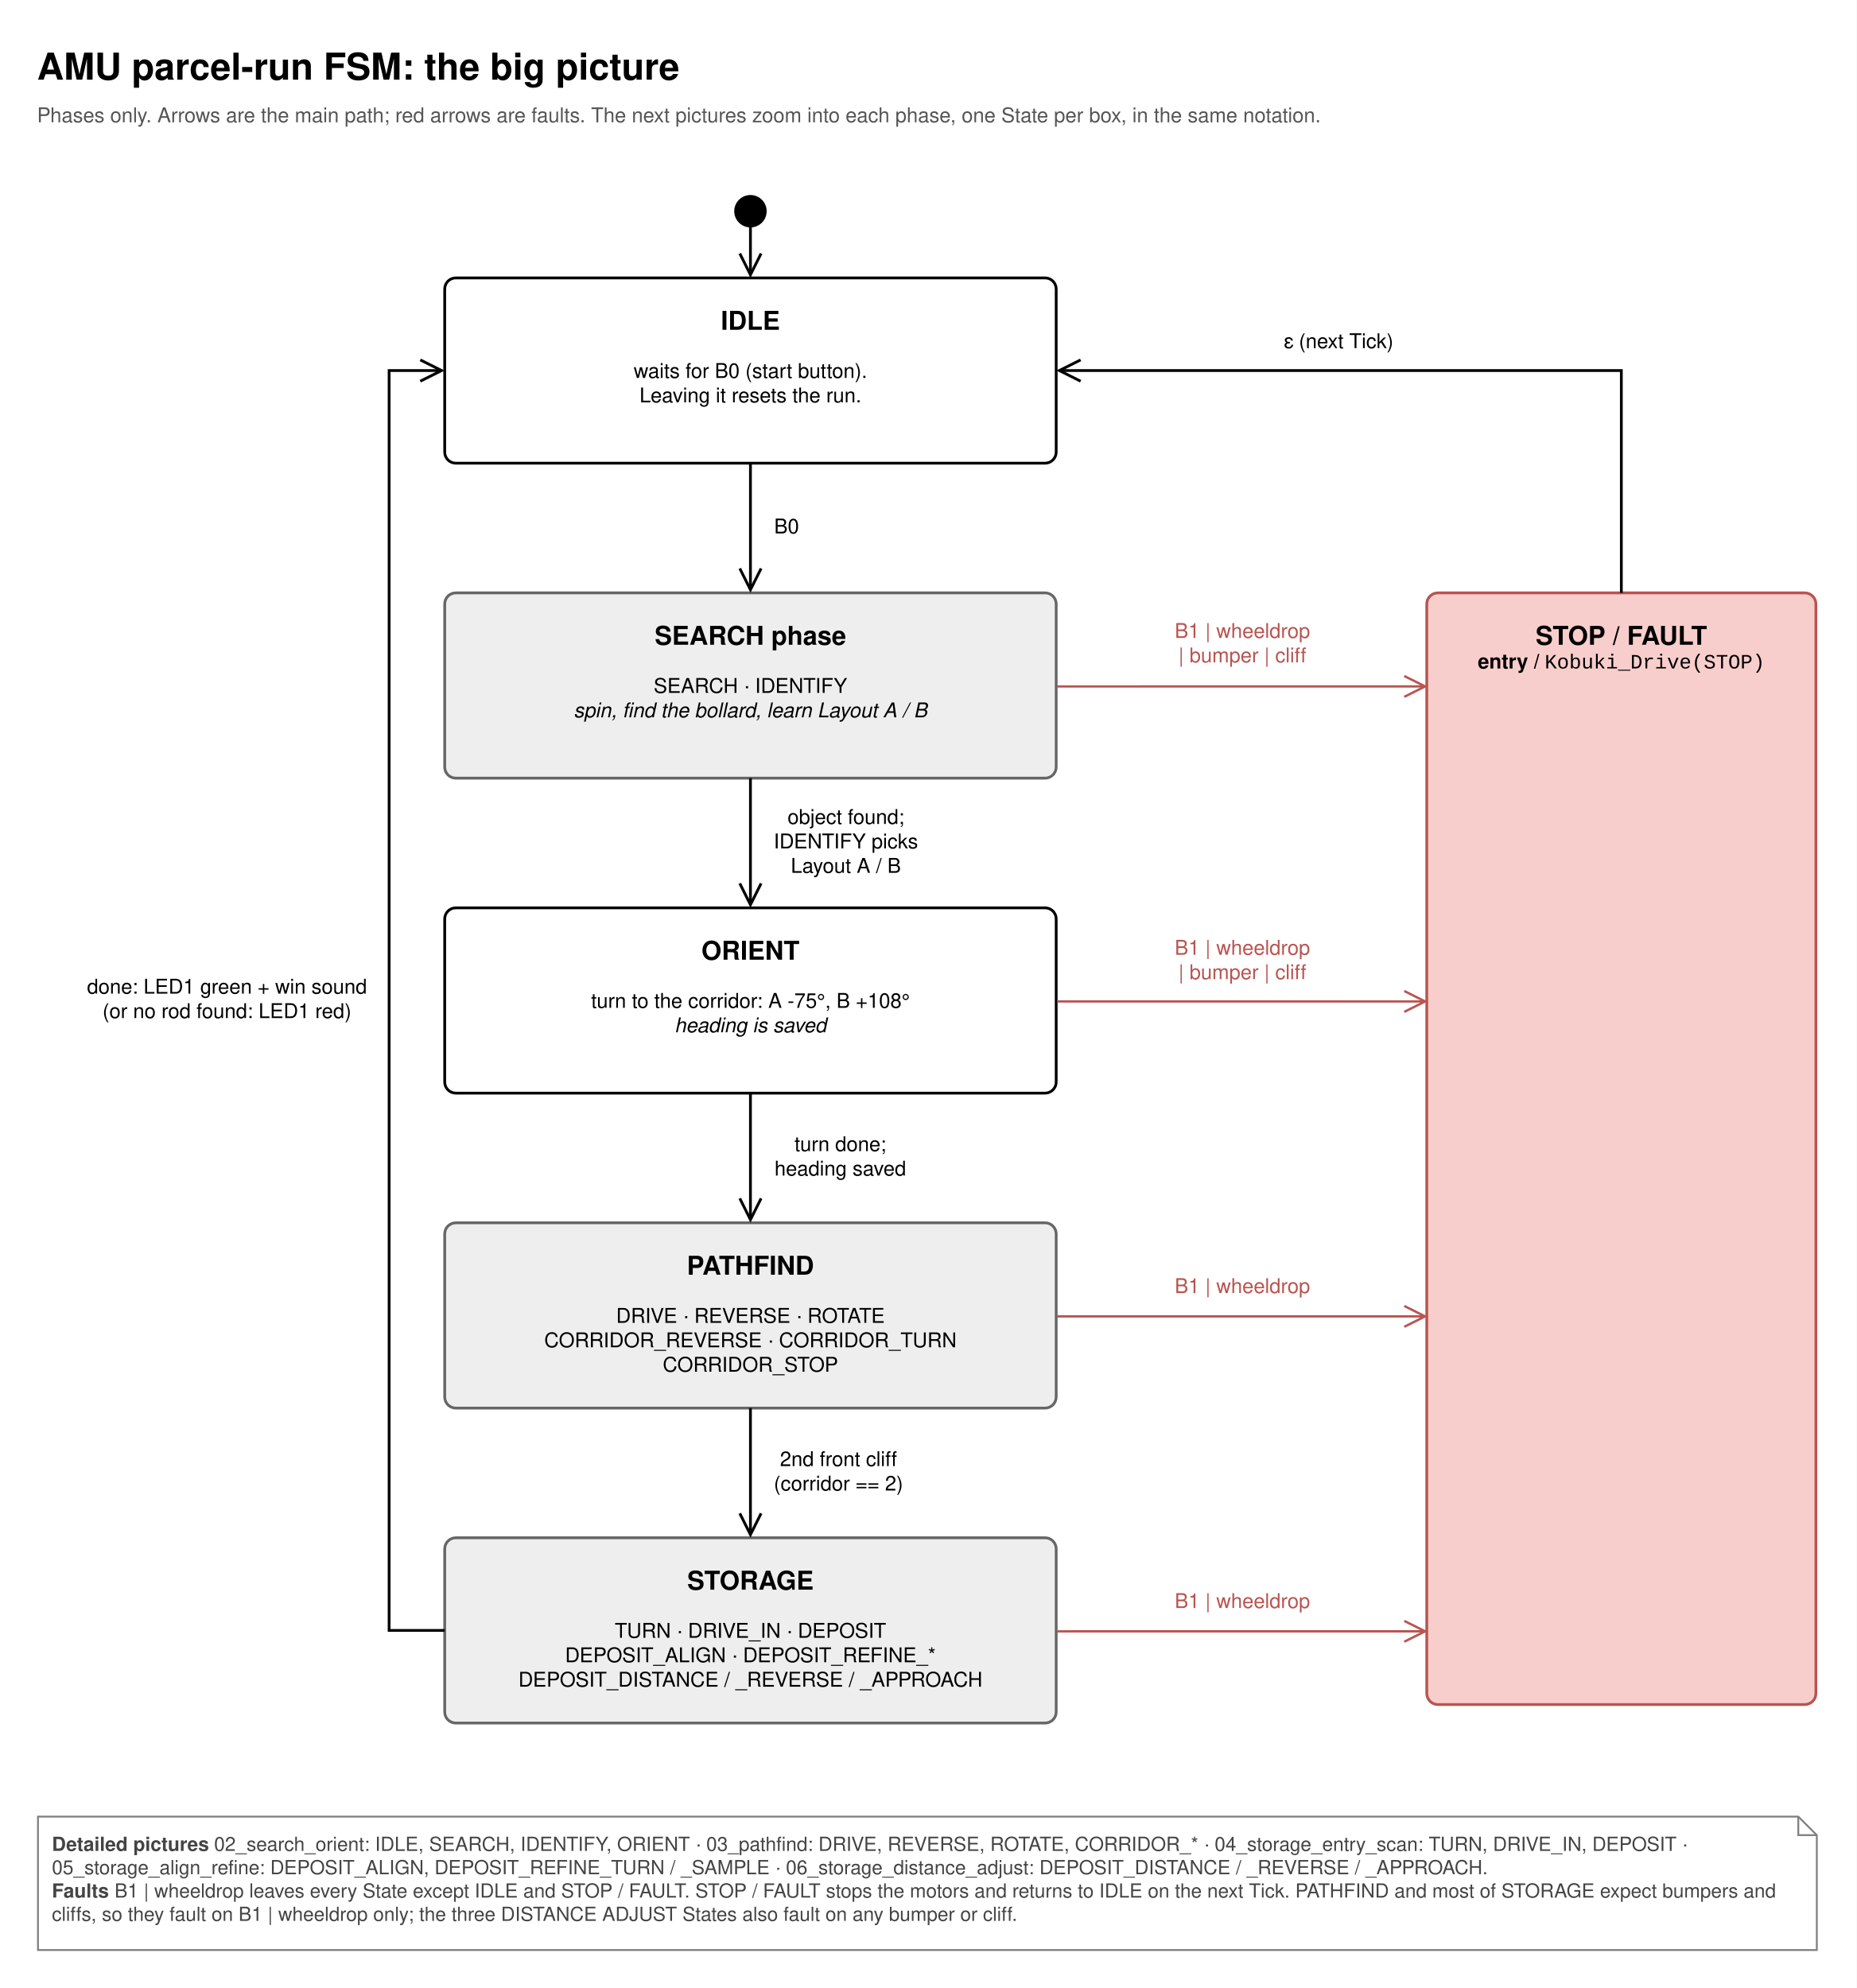
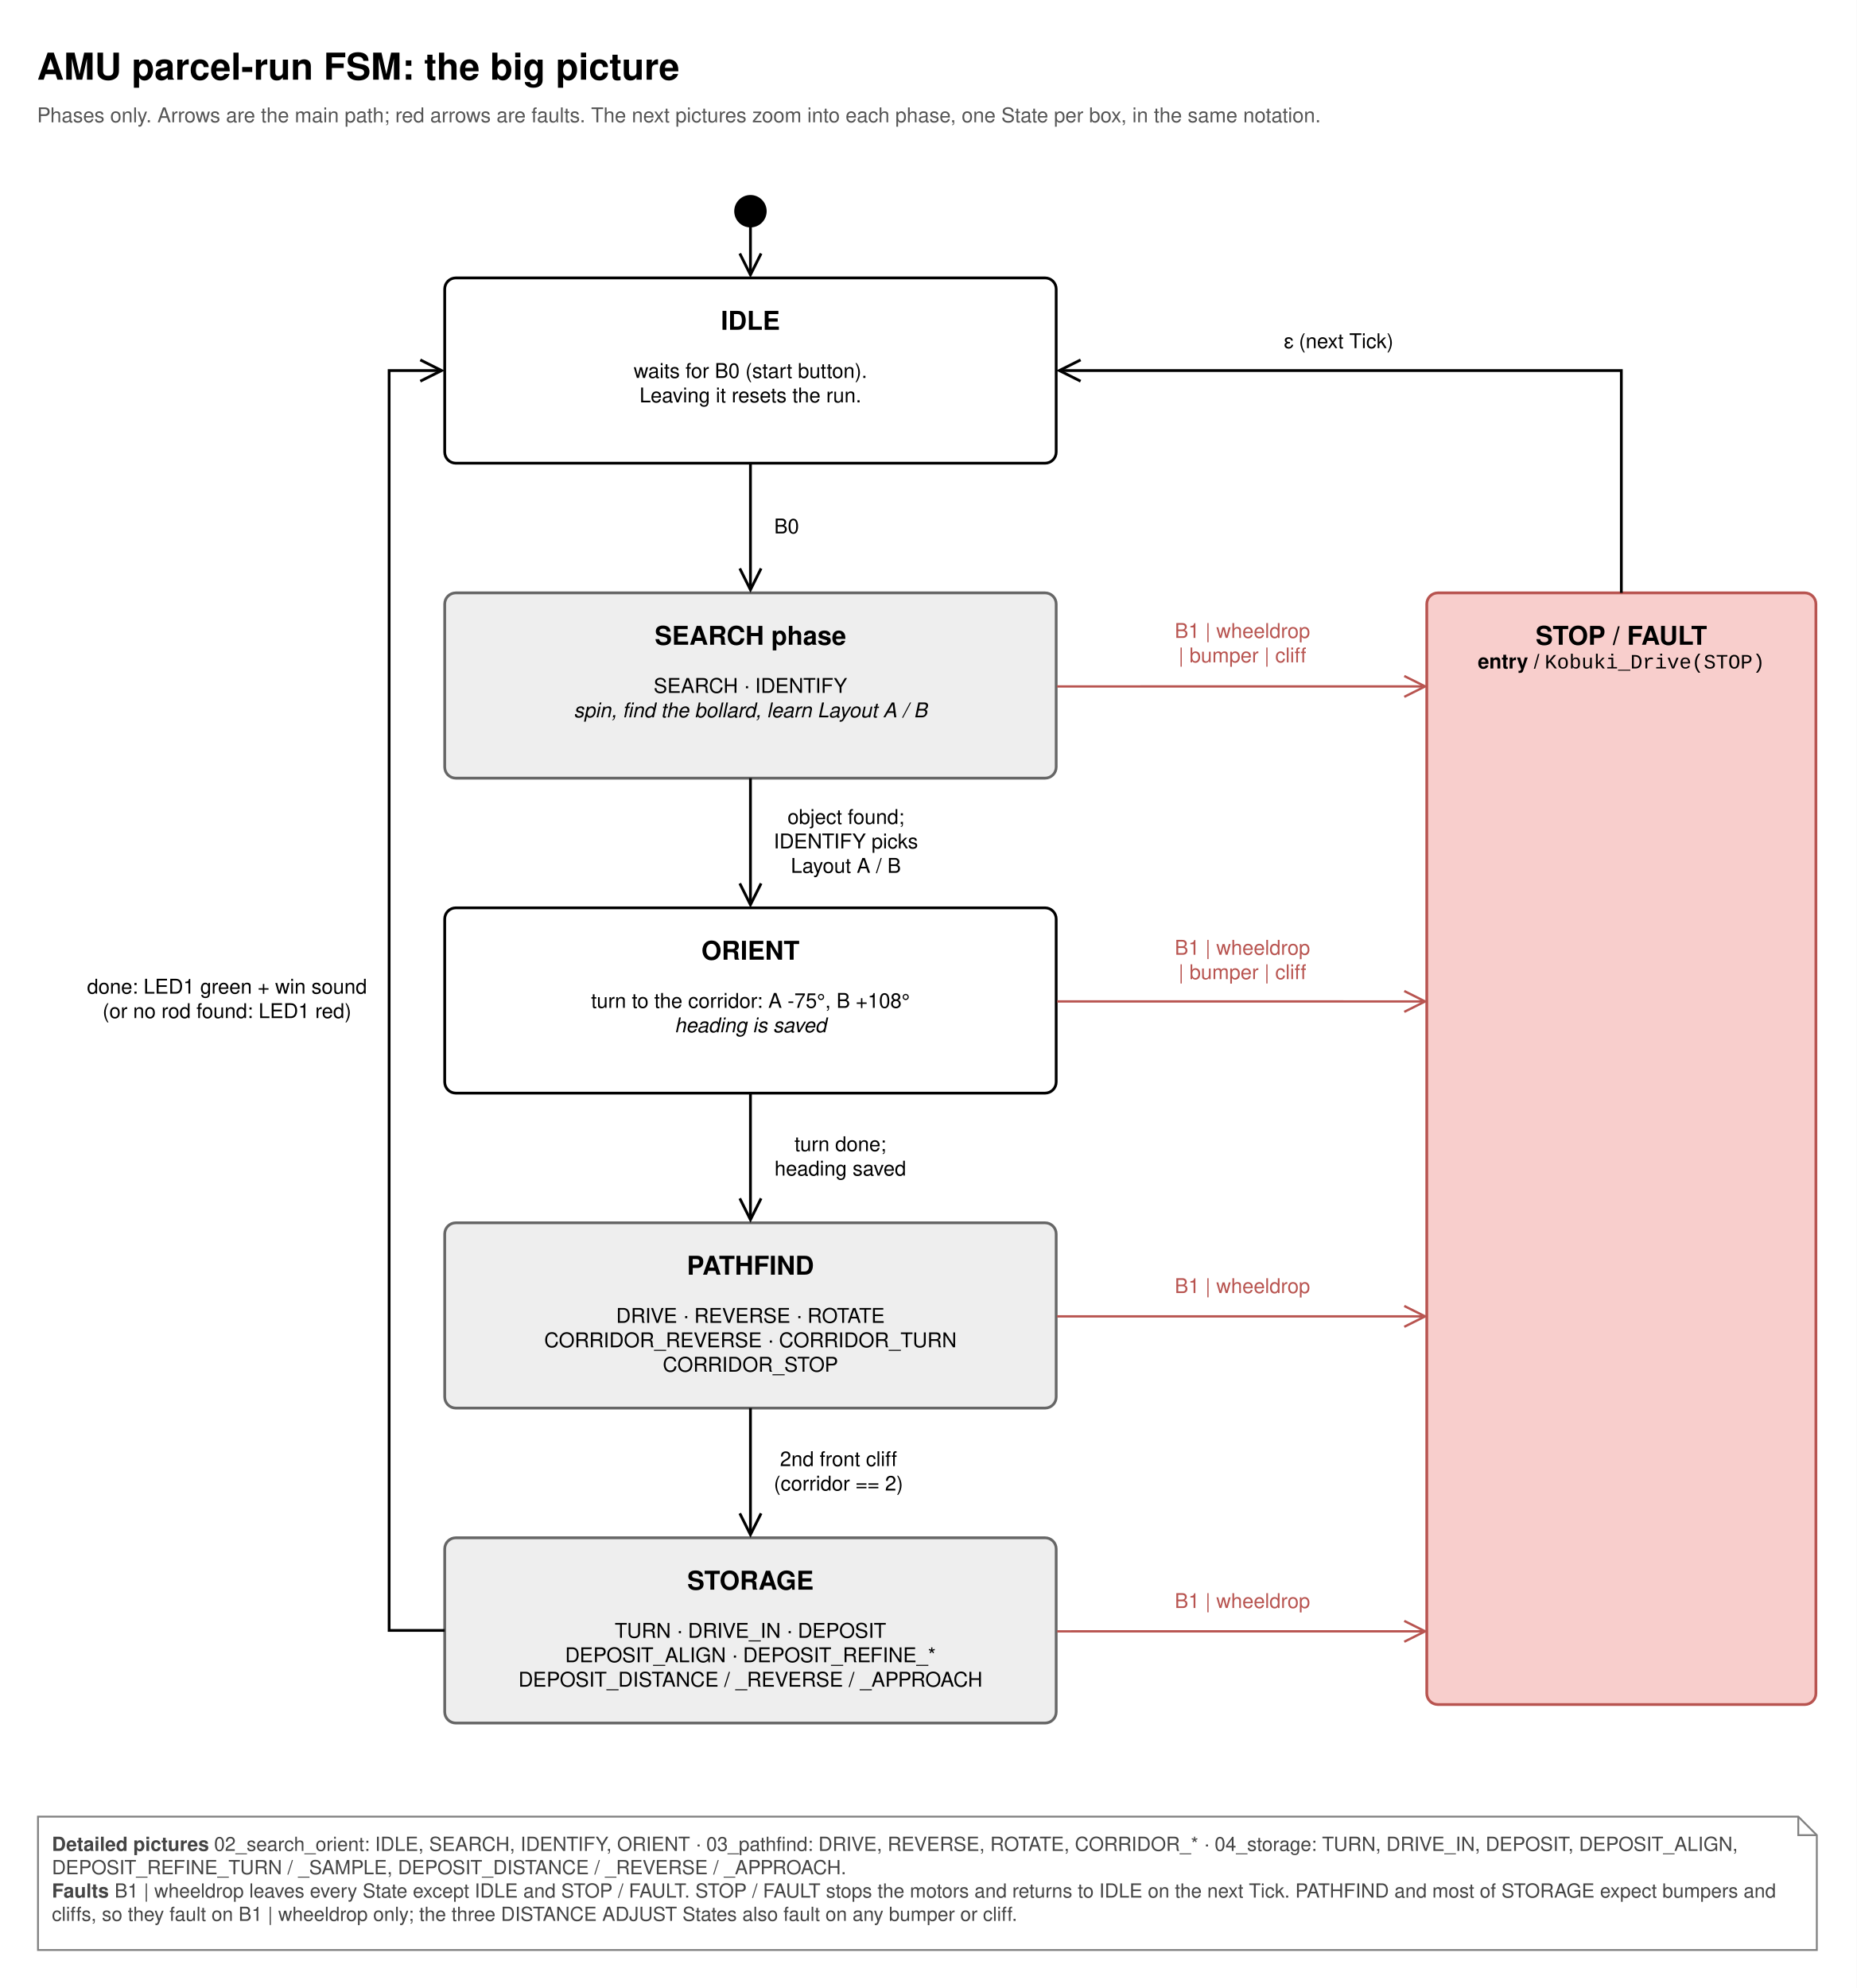
<svg xmlns="http://www.w3.org/2000/svg" style="background: #ffffff" version="1.1" width="1002px" height="1073px" viewBox="0 0 1002 1073">
  <defs />
  <rect fill="#ffffff" width="100%" height="100%" x="0" y="0" />
  <g>
    <g>
      <g>
        <g>
          <g>
            <rect x="240" y="150" width="330" height="100" rx="6" ry="6" fill="#ffffff" stroke="#000000" stroke-width="1.5" pointer-events="all" />
          </g>
          <g>
            <g>
              <g>
                <text x="404.99" y="178.00" text-anchor="middle" xml:space="preserve" font-family="Helvetica" font-size="14" fill="rgb(0, 0, 0)" font-weight="bold">IDLE</text>
                <text x="405.00" y="203.98" text-anchor="middle" xml:space="preserve" font-family="Helvetica" font-size="11" fill="rgb(0, 0, 0)">waits for B0 (start button).</text>
                <text x="405.00" y="217.17" text-anchor="middle" xml:space="preserve" font-family="Helvetica" font-size="11" fill="rgb(0, 0, 0)">Leaving it resets the run.</text>
              </g>
            </g>
          </g>
        </g>
        <g>
          <g>
            <rect x="240" y="320" width="330" height="100" rx="6" ry="6" fill="#eeeeee" stroke="#666666" stroke-width="1.5" pointer-events="all" />
          </g>
          <g>
            <g>
              <g>
                <text x="404.98" y="348.00" text-anchor="middle" xml:space="preserve" font-family="Helvetica" font-size="14" fill="rgb(0, 0, 0)" font-weight="bold">SEARCH phase</text>
                <text x="404.99" y="373.98" text-anchor="middle" xml:space="preserve" font-family="Helvetica" font-size="11" fill="rgb(0, 0, 0)">SEARCH · IDENTIFY</text>
                <text x="404.99" y="387.17" text-anchor="middle" xml:space="preserve" font-family="Helvetica" font-size="11" fill="rgb(0, 0, 0)" font-style="italic">spin, find the bollard, learn Layout A / B</text>
              </g>
            </g>
          </g>
        </g>
        <g>
          <g>
            <rect x="240" y="490" width="330" height="100" rx="6" ry="6" fill="#ffffff" stroke="#000000" stroke-width="1.5" pointer-events="all" />
          </g>
          <g>
            <g>
              <g>
                <text x="404.99" y="518.00" text-anchor="middle" xml:space="preserve" font-family="Helvetica" font-size="14" fill="rgb(0, 0, 0)" font-weight="bold">ORIENT</text>
                <text x="405.00" y="543.98" text-anchor="middle" xml:space="preserve" font-family="Helvetica" font-size="11" fill="rgb(0, 0, 0)">turn to the corridor: A -75°, B +108°</text>
                <text x="405.00" y="557.17" text-anchor="middle" xml:space="preserve" font-family="Helvetica" font-size="11" fill="rgb(0, 0, 0)" font-style="italic">heading is saved</text>
              </g>
            </g>
          </g>
        </g>
        <g>
          <g>
            <rect x="240" y="660" width="330" height="100" rx="6" ry="6" fill="#eeeeee" stroke="#666666" stroke-width="1.5" pointer-events="all" />
          </g>
          <g>
            <g>
              <g>
                <text x="404.99" y="688.00" text-anchor="middle" xml:space="preserve" font-family="Helvetica" font-size="14" fill="rgb(0, 0, 0)" font-weight="bold">PATHFIND</text>
                <text x="404.99" y="713.98" text-anchor="middle" xml:space="preserve" font-family="Helvetica" font-size="11" fill="rgb(0, 0, 0)">DRIVE · REVERSE · ROTATE</text>
                <text x="404.99" y="727.17" text-anchor="middle" xml:space="preserve" font-family="Helvetica" font-size="11" fill="rgb(0, 0, 0)">CORRIDOR_REVERSE · CORRIDOR_TURN</text>
                <text x="404.99" y="740.36" text-anchor="middle" xml:space="preserve" font-family="Helvetica" font-size="11" fill="rgb(0, 0, 0)">CORRIDOR_STOP</text>
              </g>
            </g>
          </g>
        </g>
        <g>
          <g>
            <rect x="240" y="830" width="330" height="100" rx="6" ry="6" fill="#eeeeee" stroke="#666666" stroke-width="1.5" pointer-events="all" />
          </g>
          <g>
            <g>
              <g>
                <text x="404.99" y="858.00" text-anchor="middle" xml:space="preserve" font-family="Helvetica" font-size="14" fill="rgb(0, 0, 0)" font-weight="bold">STORAGE</text>
                <text x="405.00" y="883.98" text-anchor="middle" xml:space="preserve" font-family="Helvetica" font-size="11" fill="rgb(0, 0, 0)">TURN · DRIVE_IN · DEPOSIT</text>
                <text x="405.00" y="897.17" text-anchor="middle" xml:space="preserve" font-family="Helvetica" font-size="11" fill="rgb(0, 0, 0)">DEPOSIT_ALIGN · DEPOSIT_REFINE_*</text>
                <text x="405.00" y="910.36" text-anchor="middle" xml:space="preserve" font-family="Helvetica" font-size="11" fill="rgb(0, 0, 0)">DEPOSIT_DISTANCE / _REVERSE / _APPROACH</text>
              </g>
            </g>
          </g>
        </g>
        <g>
          <g>
            <ellipse cx="405" cy="114" rx="8" ry="8" fill="#000000" stroke="#000000" stroke-width="1.5" pointer-events="all" />
          </g>
        </g>
        <g>
          <g>
            <rect x="770" y="320" width="210" height="600" rx="6" ry="6" fill="#f8cecc" stroke="#b85450" stroke-width="1.5" pointer-events="all" />
          </g>
          <g>
            <g>
              <g>
                <text x="874.99" y="348.00" text-anchor="middle" xml:space="preserve" font-family="Helvetica" font-size="14" fill="rgb(0, 0, 0)" font-weight="bold">STOP / FAULT</text>
                <text x="797.55" y="360.80" text-anchor="start" xml:space="preserve" font-family="Helvetica" font-size="11" fill="rgb(0, 0, 0)" font-weight="bold">entry /</text>
                <text x="833.63" y="360.80" text-anchor="start" xml:space="preserve" font-family="Courier New" font-size="11" fill="rgb(0, 0, 0)">Kobuki_Drive(STOP)</text>
              </g>
            </g>
          </g>
        </g>
        <g>
          <g>
            <path d="M 405 122 L 405 146.65" fill="none" stroke="#000000" stroke-width="1.5" stroke-miterlimit="10" pointer-events="stroke" />
            <path d="M 399.25 136.82 L 405 148.32 L 410.75 136.82" fill="none" stroke="#000000" stroke-width="1.5" stroke-miterlimit="10" pointer-events="all" />
          </g>
        </g>
        <g>
          <g>
            <path d="M 405 250 L 405 316.65" fill="none" stroke="#000000" stroke-width="1.5" stroke-miterlimit="10" pointer-events="stroke" />
            <path d="M 399.25 306.82 L 405 318.32 L 410.75 306.82" fill="none" stroke="#000000" stroke-width="1.5" stroke-miterlimit="10" pointer-events="all" />
          </g>
          <g>
            <g>
              <g>
                <text x="424.50" y="287.91" text-anchor="middle" xml:space="preserve" font-family="Helvetica" font-size="11" fill="rgb(0, 0, 0)">B0</text>
              </g>
            </g>
          </g>
        </g>
        <g>
          <g>
            <path d="M 405 420 L 405 486.65" fill="none" stroke="#000000" stroke-width="1.5" stroke-miterlimit="10" pointer-events="stroke" />
            <path d="M 399.25 476.82 L 405 488.32 L 410.75 476.82" fill="none" stroke="#000000" stroke-width="1.5" stroke-miterlimit="10" pointer-events="all" />
          </g>
          <g>
            <g>
              <g>
                <text x="456.50" y="444.72" text-anchor="middle" xml:space="preserve" font-family="Helvetica" font-size="11" fill="rgb(0, 0, 0)">object found;</text>
                <text x="456.50" y="457.91" text-anchor="middle" xml:space="preserve" font-family="Helvetica" font-size="11" fill="rgb(0, 0, 0)">IDENTIFY picks</text>
                <text x="456.50" y="471.09" text-anchor="middle" xml:space="preserve" font-family="Helvetica" font-size="11" fill="rgb(0, 0, 0)">Layout A / B</text>
              </g>
            </g>
          </g>
        </g>
        <g>
          <g>
            <path d="M 405 590 L 405 656.65" fill="none" stroke="#000000" stroke-width="1.5" stroke-miterlimit="10" pointer-events="stroke" />
            <path d="M 399.25 646.82 L 405 658.32 L 410.75 646.82" fill="none" stroke="#000000" stroke-width="1.5" stroke-miterlimit="10" pointer-events="all" />
          </g>
          <g>
            <g>
              <g>
                <text x="453.49" y="621.31" text-anchor="middle" xml:space="preserve" font-family="Helvetica" font-size="11" fill="rgb(0, 0, 0)">turn done;</text>
                <text x="453.50" y="634.50" text-anchor="middle" xml:space="preserve" font-family="Helvetica" font-size="11" fill="rgb(0, 0, 0)">heading saved</text>
              </g>
            </g>
          </g>
        </g>
        <g>
          <g>
            <path d="M 405 760 L 405 826.65" fill="none" stroke="#000000" stroke-width="1.5" stroke-miterlimit="10" pointer-events="stroke" />
            <path d="M 399.25 816.82 L 405 828.32 L 410.75 816.82" fill="none" stroke="#000000" stroke-width="1.5" stroke-miterlimit="10" pointer-events="all" />
          </g>
          <g>
            <g>
              <g>
                <text x="452.50" y="791.31" text-anchor="middle" xml:space="preserve" font-family="Helvetica" font-size="11" fill="rgb(0, 0, 0)">2nd front cliff</text>
                <text x="452.51" y="804.50" text-anchor="middle" xml:space="preserve" font-family="Helvetica" font-size="11" fill="rgb(0, 0, 0)">(corridor == 2)</text>
              </g>
            </g>
          </g>
        </g>
        <g>
          <g>
            <path d="M 240 880 L 210 880 L 210 200 L 236.65 200" fill="none" stroke="#000000" stroke-width="1.5" stroke-miterlimit="10" pointer-events="stroke" />
            <path d="M 226.82 205.75 L 238.32 200 L 226.82 194.25" fill="none" stroke="#000000" stroke-width="1.5" stroke-miterlimit="10" pointer-events="all" />
          </g>
          <g>
            <g>
              <g>
                <text x="122.51" y="536.31" text-anchor="middle" xml:space="preserve" font-family="Helvetica" font-size="11" fill="rgb(0, 0, 0)">done: LED1 green + win sound</text>
                <text x="122.50" y="549.50" text-anchor="middle" xml:space="preserve" font-family="Helvetica" font-size="11" fill="rgb(0, 0, 0)">(or no rod found: LED1 red)</text>
              </g>
            </g>
          </g>
        </g>
        <g>
          <g transform="translate(0.5,0.5)">
            <path d="M 570 370 L 767.21 369.98" fill="none" stroke="#b85450" stroke-width="1.25" stroke-miterlimit="10" pointer-events="stroke" />
            <path d="M 757.35 375.61 L 768.6 369.98 L 757.35 364.36" fill="none" stroke="#b85450" stroke-width="1.25" stroke-miterlimit="10" pointer-events="all" />
          </g>
          <g>
            <g>
              <g>
                <text x="670.50" y="344.31" text-anchor="middle" xml:space="preserve" font-family="Helvetica" font-size="11" fill="rgb(184, 84, 80)">B1 | wheeldrop</text>
                <text x="670.49" y="357.50" text-anchor="middle" xml:space="preserve" font-family="Helvetica" font-size="11" fill="rgb(184, 84, 80)">| bumper | cliff</text>
              </g>
            </g>
          </g>
        </g>
        <g>
          <g transform="translate(0.5,0.5)">
            <path d="M 570 540 L 767.21 540.02" fill="none" stroke="#b85450" stroke-width="1.25" stroke-miterlimit="10" pointer-events="stroke" />
            <path d="M 757.35 545.64 L 768.6 540.02 L 757.35 534.39" fill="none" stroke="#b85450" stroke-width="1.25" stroke-miterlimit="10" pointer-events="all" />
          </g>
          <g>
            <g>
              <g>
                <text x="670.50" y="515.31" text-anchor="middle" xml:space="preserve" font-family="Helvetica" font-size="11" fill="rgb(184, 84, 80)">B1 | wheeldrop</text>
                <text x="670.49" y="528.50" text-anchor="middle" xml:space="preserve" font-family="Helvetica" font-size="11" fill="rgb(184, 84, 80)">| bumper | cliff</text>
              </g>
            </g>
          </g>
        </g>
        <g>
          <g transform="translate(0.5,0.5)">
            <path d="M 570 710 L 767.2 710" fill="none" stroke="#b85450" stroke-width="1.25" stroke-miterlimit="10" pointer-events="stroke" />
            <path d="M 757.35 715.63 L 768.6 710 L 757.35 704.38" fill="none" stroke="#b85450" stroke-width="1.25" stroke-miterlimit="10" pointer-events="all" />
          </g>
          <g>
            <g>
              <g>
                <text x="670.50" y="697.91" text-anchor="middle" xml:space="preserve" font-family="Helvetica" font-size="11" fill="rgb(184, 84, 80)">B1 | wheeldrop</text>
              </g>
            </g>
          </g>
        </g>
        <g>
          <g transform="translate(0.5,0.5)">
            <path d="M 570 880 L 767.21 879.98" fill="none" stroke="#b85450" stroke-width="1.25" stroke-miterlimit="10" pointer-events="stroke" />
            <path d="M 757.35 885.61 L 768.6 879.98 L 757.35 874.36" fill="none" stroke="#b85450" stroke-width="1.25" stroke-miterlimit="10" pointer-events="all" />
          </g>
          <g>
            <g>
              <g>
                <text x="670.50" y="867.91" text-anchor="middle" xml:space="preserve" font-family="Helvetica" font-size="11" fill="rgb(184, 84, 80)">B1 | wheeldrop</text>
              </g>
            </g>
          </g>
        </g>
        <g>
          <g>
            <path d="M 875 320 L 875 200 L 573.35 200" fill="none" stroke="#000000" stroke-width="1.5" stroke-miterlimit="10" pointer-events="stroke" />
            <path d="M 583.18 194.25 L 571.68 200 L 583.18 205.75" fill="none" stroke="#000000" stroke-width="1.5" stroke-miterlimit="10" pointer-events="all" />
          </g>
          <g>
            <g>
              <g>
                <text x="722.51" y="187.91" text-anchor="middle" xml:space="preserve" font-family="Helvetica" font-size="11" fill="rgb(0, 0, 0)">ε (next Tick)</text>
              </g>
            </g>
          </g>
        </g>
        <g>
          <g>
            <rect x="20" y="20" width="920" height="28" fill="none" stroke="none" pointer-events="all" />
          </g>
          <g>
            <g>
              <g>
                <text x="20.00" y="43.00" text-anchor="start" xml:space="preserve" font-family="Helvetica" font-size="20" fill="rgb(0, 0, 0)" font-weight="bold">AMU parcel-run FSM: the big picture</text>
              </g>
            </g>
          </g>
        </g>
        <g>
          <g>
            <rect x="20" y="52" width="920" height="34" fill="none" stroke="none" pointer-events="all" />
          </g>
          <g>
            <g>
              <g>
                <text x="20.00" y="66.00" text-anchor="start" xml:space="preserve" font-family="Helvetica" font-size="11" fill="rgb(85, 85, 85)">Phases only. Arrows are the main path; red arrows are faults. The next pictures zoom into each phase, one State per box, in the same notation.</text>
              </g>
            </g>
          </g>
        </g>
        <g>
          <g transform="translate(0.5,0.5)">
            <path d="M 20 980 L 970 980 L 980 990 L 980 1052 L 20 1052 L 20 980 Z" fill="#ffffff" stroke="#808080" stroke-miterlimit="10" pointer-events="all" />
            <path d="M 970 980 L 970 990 L 980 990" fill="none" stroke="#808080" stroke-miterlimit="10" pointer-events="all" />
          </g>
          <g>
            <g>
              <g>
                <text x="28.00" y="999.00" text-anchor="start" xml:space="preserve" font-family="Helvetica" font-size="10.5" fill="rgb(68, 68, 68)" font-weight="bold">Detailed pictures</text>
-                 <text x="112.63" y="999.00" text-anchor="start" xml:space="preserve" font-family="Helvetica" font-size="10.5" fill="rgb(68, 68, 68)"> 02_search_orient: IDLE, SEARCH, IDENTIFY, ORIENT · 03_pathfind: DRIVE, REVERSE, ROTATE, CORRIDOR_* · 04_storage_entry_scan: TURN, DRIVE_IN, DEPOSIT ·</text>
-                 <text x="28.00" y="1011.59" text-anchor="start" xml:space="preserve" font-family="Helvetica" font-size="10.5" fill="rgb(68, 68, 68)">05_storage_align_refine: DEPOSIT_ALIGN, DEPOSIT_REFINE_TURN / _SAMPLE · 06_storage_distance_adjust: DEPOSIT_DISTANCE / _REVERSE / _APPROACH.</text>
+                 <text x="112.63" y="999.00" text-anchor="start" xml:space="preserve" font-family="Helvetica" font-size="10.5" fill="rgb(68, 68, 68)"> 02_search_orient: IDLE, SEARCH, IDENTIFY, ORIENT · 03_pathfind: DRIVE, REVERSE, ROTATE, CORRIDOR_* · 04_storage: TURN, DRIVE_IN, DEPOSIT, DEPOSIT_ALIGN,</text>
+                 <text x="28.00" y="1011.59" text-anchor="start" xml:space="preserve" font-family="Helvetica" font-size="10.5" fill="rgb(68, 68, 68)">DEPOSIT_REFINE_TURN / _SAMPLE, DEPOSIT_DISTANCE / _REVERSE / _APPROACH.</text>
                <text x="28.00" y="1024.19" text-anchor="start" xml:space="preserve" font-family="Helvetica" font-size="10.5" fill="rgb(68, 68, 68)" font-weight="bold">Faults</text>
                <text x="58.92" y="1024.19" text-anchor="start" xml:space="preserve" font-family="Helvetica" font-size="10.5" fill="rgb(68, 68, 68)"> B1 | wheeldrop leaves every State except IDLE and STOP / FAULT. STOP / FAULT stops the motors and returns to IDLE on the next Tick. PATHFIND and most of STORAGE expect bumpers and</text>
                <text x="28.00" y="1036.78" text-anchor="start" xml:space="preserve" font-family="Helvetica" font-size="10.5" fill="rgb(68, 68, 68)">cliffs, so they fault on B1 | wheeldrop only; the three DISTANCE ADJUST States also fault on any bumper or cliff.</text>
              </g>
            </g>
          </g>
        </g>
      </g>
    </g>
  </g>
  <switch>
    <g requiredFeatures="http://www.w3.org/TR/SVG11/feature#Extensibility" />
  </switch>
</svg>
